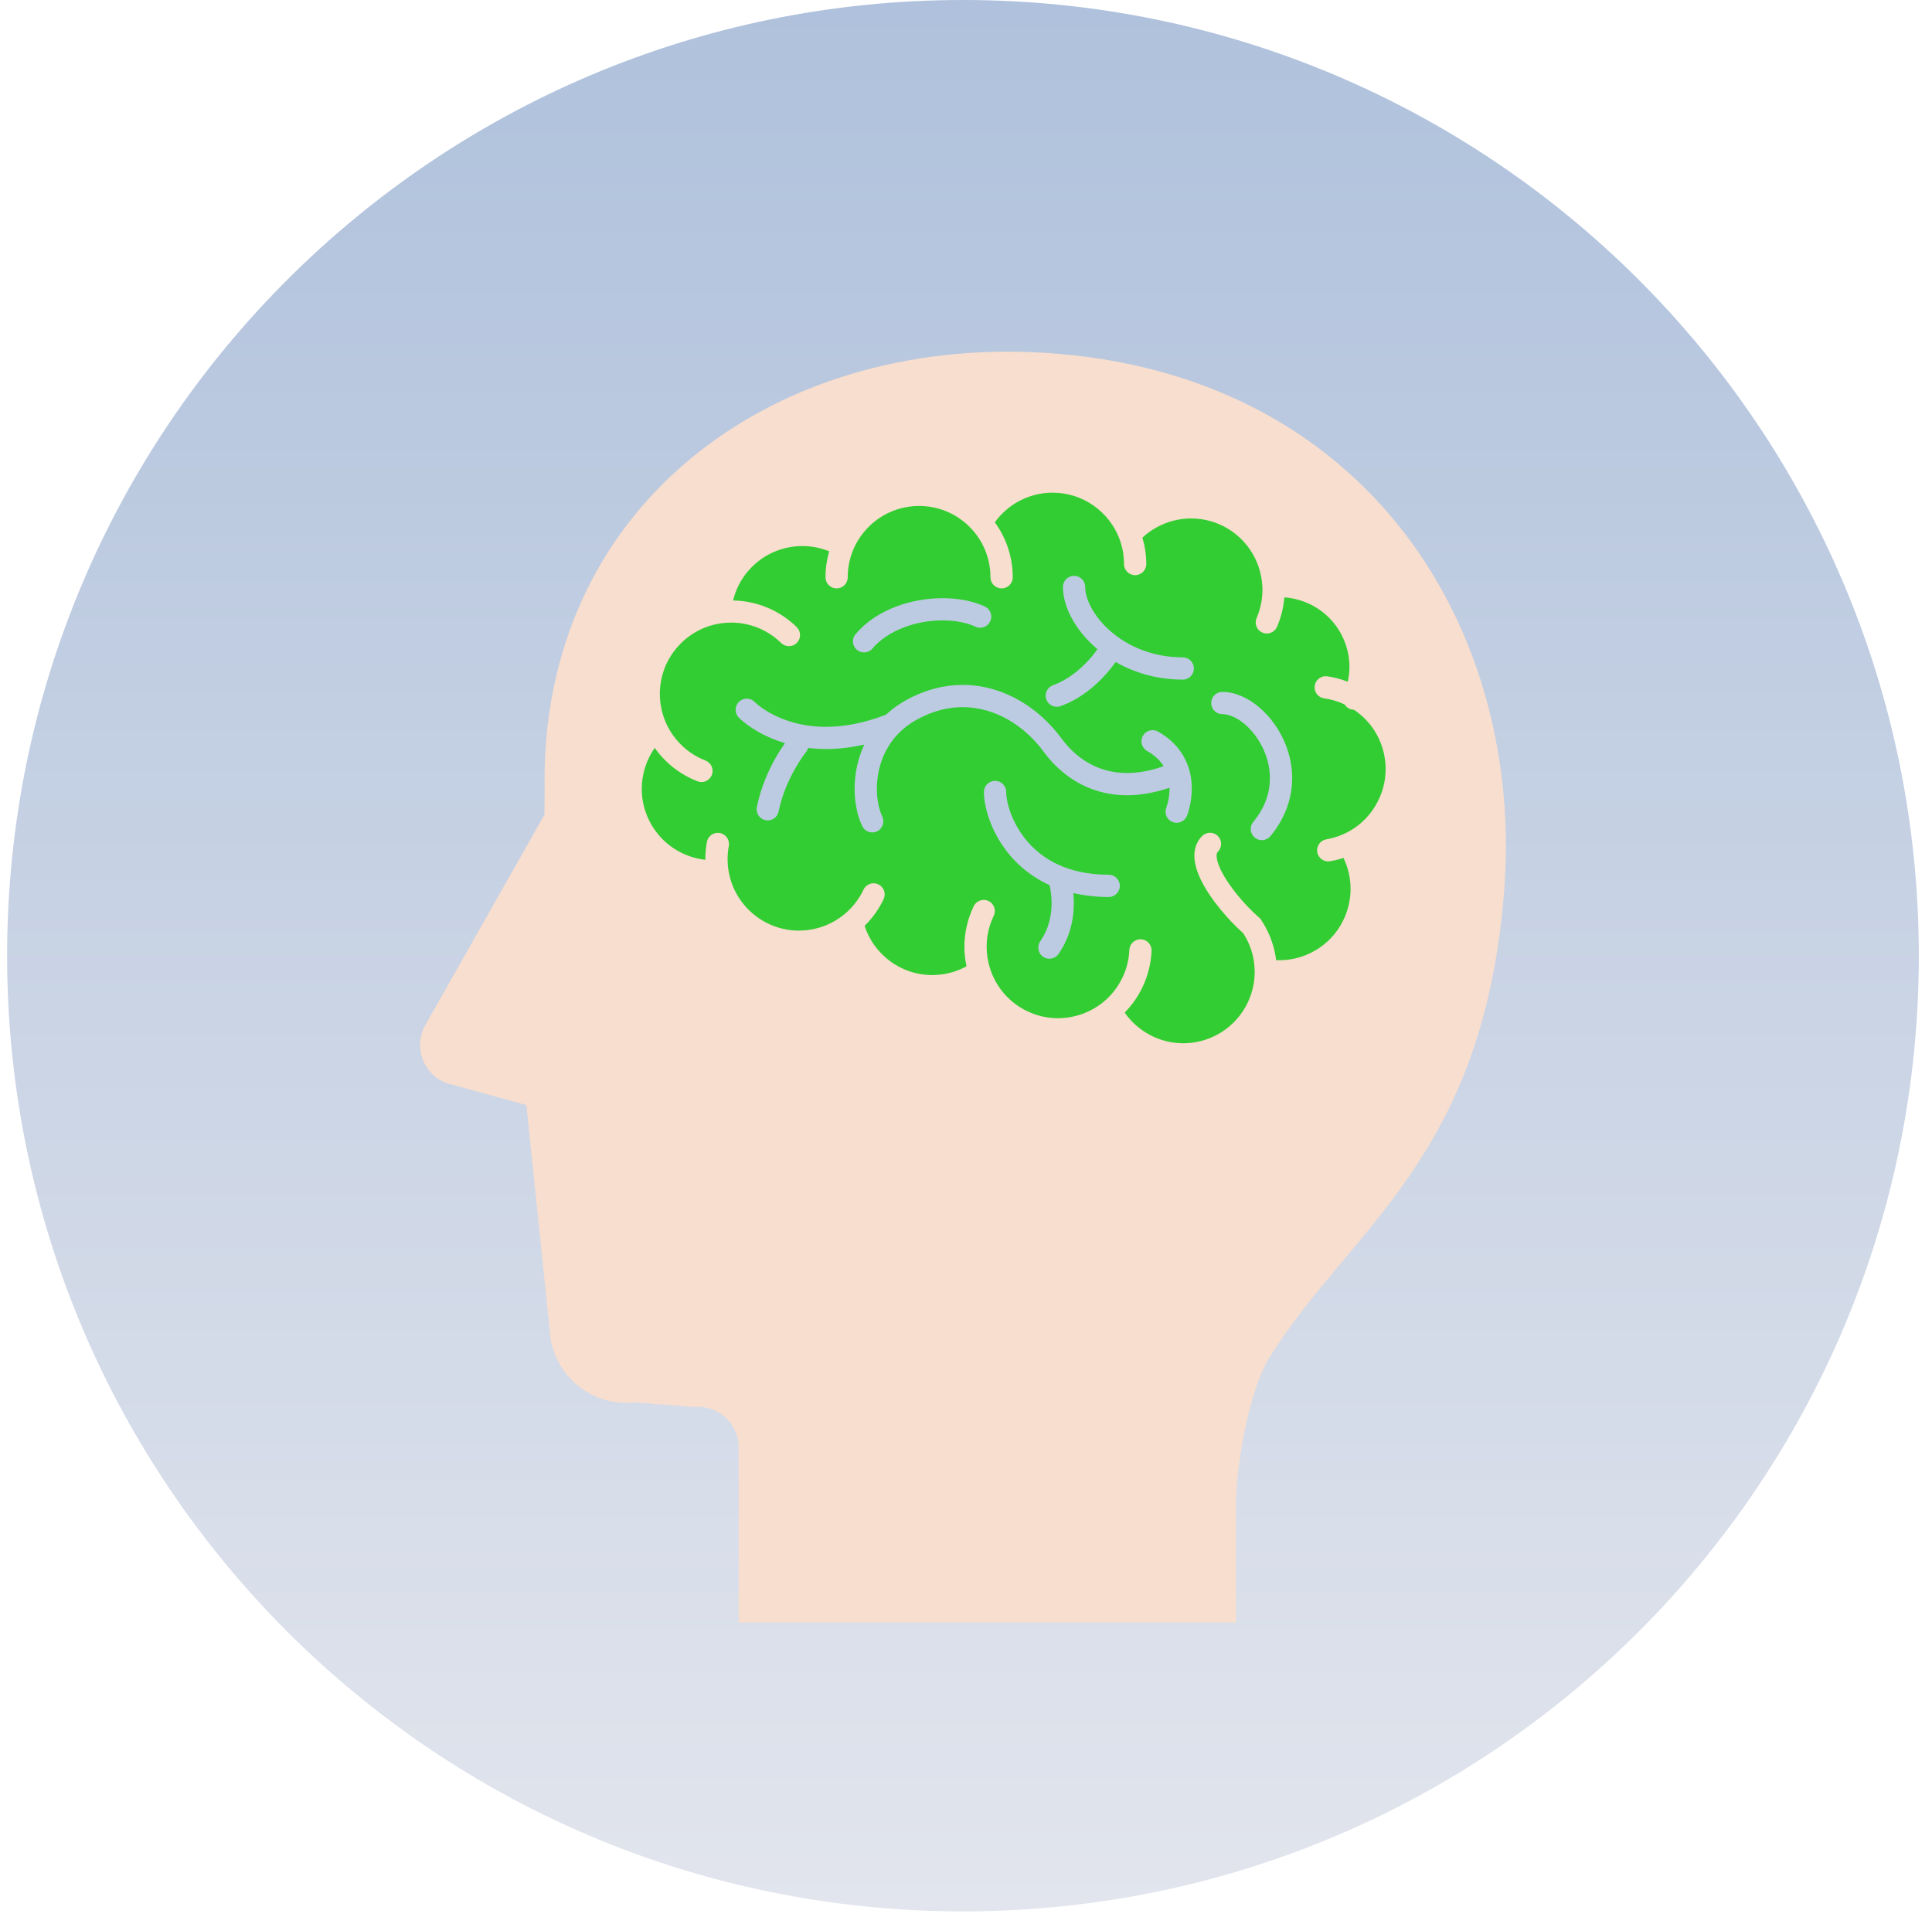
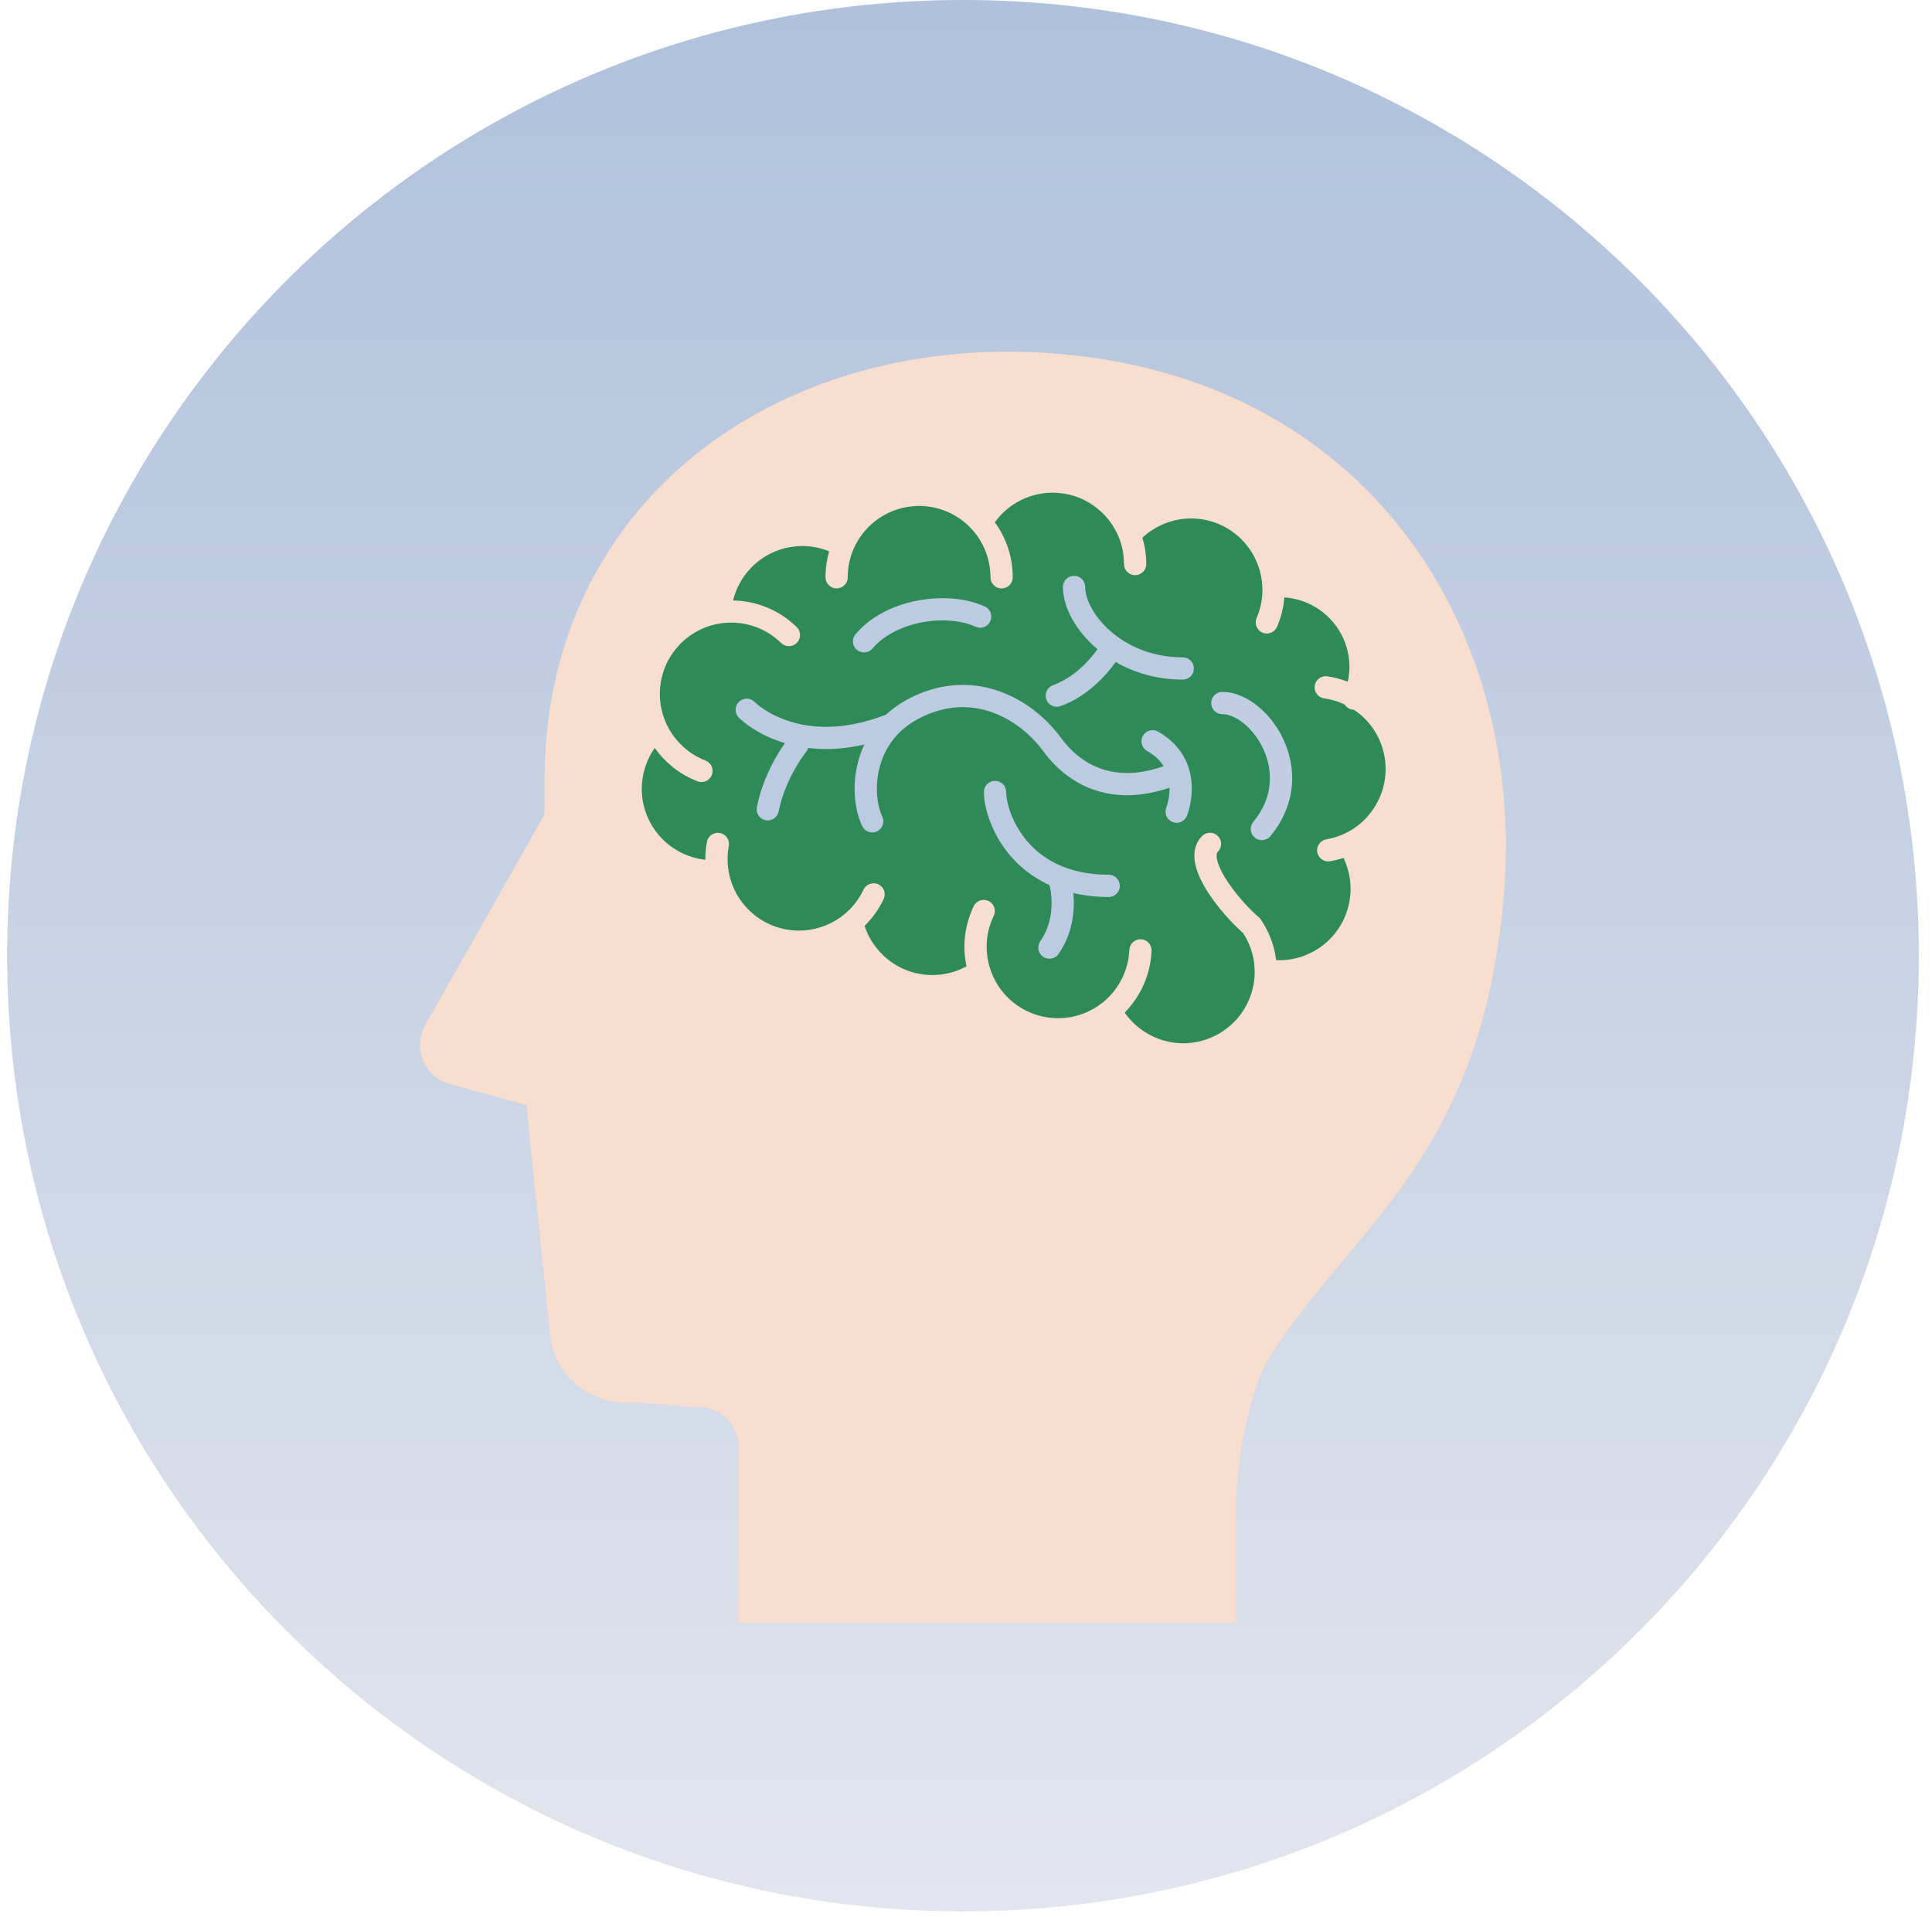
<svg xmlns="http://www.w3.org/2000/svg" width="127" height="126" viewBox="0 0 127 126" fill="none">
  <circle cx="63.301" cy="62.833" r="62.833" fill="url(#paint0_linear_4741_2343)" />
-   <circle cx="66.319" cy="54.791" r="26.641" fill="#32cd32" />
+   <circle cx="66.319" cy="54.791" r="26.641" fill="#2E8B57" />
  <path d="M72.88 57.51C71.515 57.51 70.427 57.247 69.554 56.842C68.246 56.236 67.399 55.303 66.866 54.372C66.6 53.909 66.416 53.448 66.301 53.043C66.185 52.639 66.14 52.283 66.141 52.071C66.141 51.665 65.814 51.338 65.409 51.338C65.005 51.338 64.678 51.665 64.678 52.071C64.678 52.334 64.71 52.624 64.775 52.943C64.887 53.503 65.097 54.148 65.442 54.815C65.956 55.809 66.775 56.855 67.999 57.647C68.306 57.85 68.635 58.031 68.992 58.192C69.049 58.435 69.128 58.861 69.127 59.378C69.127 59.752 69.085 60.168 68.972 60.597C68.859 61.025 68.676 61.46 68.38 61.885C68.153 62.219 68.234 62.673 68.567 62.903C68.898 63.132 69.353 63.051 69.583 62.718C69.983 62.142 70.237 61.542 70.387 60.971C70.536 60.399 70.588 59.854 70.588 59.378C70.588 59.14 70.575 58.916 70.556 58.715C71.26 58.877 72.03 58.974 72.88 58.974C73.284 58.974 73.612 58.646 73.612 58.242C73.612 57.838 73.284 57.51 72.88 57.51Z" fill="#BCCBE1" />
  <path d="M76.123 48.098C75.771 47.902 75.327 48.023 75.127 48.376C74.928 48.726 75.053 49.172 75.405 49.372C75.944 49.681 76.272 50.022 76.492 50.375C75.59 50.691 74.793 50.823 74.085 50.823C73.053 50.822 72.209 50.549 71.494 50.13C70.784 49.713 70.211 49.14 69.775 48.548C69.057 47.568 68.124 46.697 67.023 46.06C65.922 45.427 64.651 45.029 63.284 45.029C62.088 45.029 60.828 45.338 59.577 46.024C59.067 46.303 58.622 46.631 58.237 46.989C56.716 47.575 55.407 47.787 54.297 47.787C52.717 47.784 51.538 47.362 50.749 46.946C50.356 46.737 50.062 46.53 49.871 46.38C49.776 46.303 49.705 46.244 49.662 46.204L49.619 46.162L49.611 46.154C49.33 45.867 48.87 45.859 48.578 46.138C48.288 46.419 48.28 46.88 48.56 47.172C48.602 47.214 49.103 47.726 50.066 48.238C50.487 48.461 51.003 48.679 51.599 48.858C51.441 49.081 51.224 49.408 50.988 49.822C50.536 50.62 50.016 51.743 49.753 53.062C49.671 53.461 49.929 53.845 50.325 53.924C50.721 54.005 51.105 53.745 51.184 53.349C51.406 52.237 51.862 51.246 52.261 50.544C52.461 50.189 52.644 49.912 52.777 49.721C52.844 49.628 52.897 49.555 52.933 49.509C52.951 49.486 52.964 49.47 52.972 49.459L52.983 49.449L52.984 49.446C53.05 49.364 53.094 49.271 53.12 49.172C53.491 49.22 53.882 49.247 54.297 49.247C55.065 49.247 55.908 49.156 56.815 48.951C56.363 49.919 56.179 50.931 56.178 51.857C56.18 52.788 56.358 53.637 56.676 54.311C56.849 54.675 57.285 54.832 57.649 54.659C58.013 54.485 58.17 54.05 57.996 53.685C57.794 53.264 57.638 52.595 57.641 51.857C57.639 51.059 57.814 50.184 58.226 49.383C58.641 48.583 59.282 47.854 60.28 47.306C61.331 46.729 62.338 46.492 63.284 46.49C64.365 46.492 65.382 46.804 66.292 47.327C67.2 47.85 67.992 48.588 68.596 49.411C69.127 50.137 69.839 50.851 70.753 51.391C71.666 51.931 72.788 52.286 74.085 52.284C74.943 52.284 75.874 52.131 76.879 51.79L76.88 51.841C76.88 52.199 76.824 52.525 76.768 52.756C76.742 52.869 76.713 52.962 76.693 53.019C76.684 53.049 76.677 53.071 76.672 53.084L76.668 53.095V53.096C76.52 53.47 76.7 53.893 77.075 54.044C77.45 54.193 77.876 54.01 78.026 53.637C78.046 53.585 78.338 52.853 78.342 51.841C78.342 51.261 78.241 50.579 77.901 49.907C77.566 49.231 76.987 48.585 76.123 48.098Z" fill="#BCCBE1" />
  <path d="M57.354 42.635C57.858 42.041 58.573 41.574 59.388 41.261C60.203 40.944 61.11 40.787 61.961 40.787C62.788 40.787 63.56 40.939 64.124 41.203C64.493 41.373 64.927 41.212 65.094 40.846C65.263 40.48 65.104 40.044 64.739 39.877C63.922 39.499 62.961 39.33 61.961 39.328C60.933 39.328 59.862 39.512 58.861 39.896C57.865 40.28 56.939 40.867 56.241 41.692C55.978 41.999 56.017 42.46 56.324 42.72C56.633 42.983 57.096 42.943 57.354 42.635Z" fill="#BCCBE1" />
  <path d="M68.652 23.196C50.632 22.087 35.457 33.423 35.801 51.893L35.788 53.565L27.959 67.39C27.537 68.135 27.499 69.039 27.857 69.817C28.214 70.596 28.922 71.156 29.763 71.322L34.601 72.656L36.12 87.316C36.161 88.729 36.789 90.061 37.855 90.988C38.921 91.917 40.328 92.356 41.732 92.199L45.595 92.507C46.349 92.423 47.104 92.664 47.669 93.171C48.234 93.676 48.558 94.399 48.558 95.158V106.678H81.247C81.247 106.678 81.247 101.092 81.247 98.864C81.247 96.634 82.017 91.539 83.475 89.205C88.775 80.732 97.401 76.224 98.856 58.848C100.313 41.47 89.941 24.507 68.652 23.196ZM90.4 52.994C89.667 54.205 88.482 54.959 87.188 55.182C86.791 55.252 86.522 55.628 86.589 56.027C86.66 56.424 87.038 56.694 87.435 56.623C87.732 56.572 88.024 56.498 88.313 56.405C88.624 57.051 88.78 57.745 88.78 58.436C88.78 59.174 88.604 59.907 88.267 60.57C87.932 61.232 87.435 61.822 86.783 62.281C85.962 62.856 85.029 63.13 84.103 63.132C84.029 63.132 83.957 63.124 83.884 63.122C83.868 63 83.853 62.879 83.832 62.76V62.758C83.672 61.911 83.341 61.136 82.888 60.462L82.833 60.38L82.758 60.315C82.205 59.84 81.471 59.062 80.904 58.268C80.618 57.872 80.376 57.471 80.212 57.114C80.046 56.755 79.97 56.444 79.973 56.26C79.973 56.178 79.985 56.121 80.001 56.084C80.014 56.048 80.028 56.026 80.056 55.997C80.341 55.713 80.341 55.249 80.056 54.962C79.77 54.678 79.308 54.678 79.024 54.962C78.844 55.139 78.709 55.353 78.628 55.581C78.543 55.803 78.512 56.035 78.512 56.26C78.515 56.766 78.668 57.246 78.882 57.722C79.209 58.432 79.695 59.137 80.222 59.781C80.718 60.385 81.243 60.929 81.715 61.345C82.041 61.843 82.279 62.407 82.396 63.028C82.444 63.29 82.469 63.55 82.475 63.799V63.804C82.475 63.836 82.476 63.869 82.476 63.903C82.476 65.007 82.083 66.053 81.407 66.876C80.731 67.697 79.779 68.294 78.65 68.507C78.356 68.563 78.064 68.59 77.776 68.59C76.226 68.591 74.792 67.811 73.93 66.573C74.395 66.102 74.791 65.551 75.091 64.924V64.925C75.466 64.15 75.663 63.329 75.698 62.515C75.716 62.113 75.404 61.772 75.002 61.754C74.596 61.736 74.256 62.05 74.238 62.452C74.212 63.072 74.062 63.694 73.776 64.287L73.775 64.29C73.467 64.925 73.04 65.457 72.53 65.877L72.528 65.878C71.687 66.564 70.628 66.943 69.545 66.943C68.863 66.943 68.17 66.794 67.512 66.475C66.295 65.89 65.449 64.847 65.075 63.654H65.073C64.931 63.201 64.857 62.725 64.857 62.247C64.857 61.564 65.006 60.871 65.324 60.212C65.5 59.848 65.346 59.411 64.982 59.237C64.62 59.062 64.183 59.213 64.007 59.577C63.594 60.436 63.394 61.35 63.394 62.247C63.394 62.682 63.445 63.112 63.534 63.532C62.963 63.843 62.32 64.043 61.625 64.093H61.623C61.509 64.101 61.398 64.106 61.285 64.106C60.187 64.106 59.171 63.725 58.365 63.079C57.661 62.515 57.121 61.757 56.834 60.873C57.347 60.368 57.773 59.773 58.086 59.114C58.258 58.748 58.102 58.314 57.737 58.142C57.373 57.969 56.934 58.124 56.764 58.491C56.475 59.103 56.054 59.647 55.54 60.08C54.807 60.699 53.883 61.096 52.855 61.17H52.854C52.739 61.178 52.628 61.184 52.517 61.184C50.197 61.184 48.216 59.469 47.88 57.177L47.879 57.17V57.166C47.86 57.056 47.848 56.942 47.84 56.824C47.832 56.712 47.828 56.597 47.828 56.484C47.828 56.19 47.856 55.899 47.908 55.618C47.98 55.221 47.718 54.84 47.321 54.766C46.926 54.695 46.543 54.954 46.468 55.351C46.402 55.719 46.366 56.097 46.366 56.484L46.367 56.528C45.71 56.454 45.072 56.244 44.502 55.909C43.779 55.488 43.166 54.87 42.742 54.078C42.364 53.371 42.186 52.618 42.186 51.871C42.186 50.907 42.485 49.961 43.037 49.17C43.25 49.471 43.491 49.754 43.76 50.02C44.378 50.626 45.092 51.074 45.848 51.366C46.225 51.514 46.647 51.326 46.793 50.948C46.941 50.572 46.751 50.149 46.377 50.003C45.798 49.78 45.256 49.439 44.786 48.977V48.976C44.37 48.57 44.048 48.108 43.818 47.613C43.523 46.985 43.375 46.302 43.375 45.624C43.376 44.434 43.819 43.256 44.713 42.343C45.474 41.567 46.433 41.113 47.428 40.975H47.429H47.431C47.644 40.948 47.856 40.934 48.068 40.934C49.255 40.935 50.434 41.382 51.35 42.275C51.639 42.555 52.1 42.553 52.384 42.263C52.666 41.975 52.66 41.514 52.373 41.23C51.208 40.089 49.699 39.505 48.189 39.478C48.359 38.779 48.687 38.128 49.146 37.58C49.783 36.821 50.655 36.259 51.696 36.019C52.051 35.94 52.4 35.9 52.747 35.9C53.359 35.9 53.956 36.023 54.506 36.246C54.35 36.791 54.264 37.363 54.264 37.956C54.264 38.359 54.591 38.685 54.995 38.685C55.398 38.685 55.725 38.359 55.725 37.956C55.725 37.317 55.855 36.707 56.083 36.152C56.436 35.304 57.034 34.582 57.784 34.072C58.537 33.561 59.438 33.265 60.416 33.265C61.826 33.265 63.084 33.881 63.946 34.865C64.672 35.69 65.108 36.77 65.108 37.956C65.108 38.359 65.437 38.685 65.84 38.685C66.244 38.685 66.573 38.359 66.573 37.956C66.573 36.606 66.135 35.353 65.395 34.34C65.774 33.816 66.256 33.371 66.814 33.041C67.512 32.63 68.325 32.392 69.196 32.392C70.2 32.392 71.122 32.705 71.883 33.239C72.647 33.773 73.243 34.531 73.58 35.41H73.579C73.778 35.932 73.886 36.493 73.886 37.085C73.886 37.488 74.215 37.815 74.618 37.815C75.021 37.815 75.351 37.488 75.351 37.085C75.351 36.481 75.258 35.9 75.096 35.348C75.963 34.543 77.111 34.086 78.296 34.086C78.915 34.086 79.543 34.209 80.15 34.468C80.996 34.834 81.675 35.413 82.159 36.119C82.644 36.826 82.928 37.656 82.978 38.515C82.984 38.603 82.988 38.691 82.988 38.779C82.985 39.4 82.863 40.025 82.603 40.633C82.443 41.004 82.615 41.433 82.985 41.592C83.357 41.751 83.785 41.581 83.946 41.21C84.217 40.579 84.373 39.928 84.425 39.275C85.142 39.326 85.84 39.543 86.458 39.908C87.162 40.324 87.765 40.934 88.176 41.715C88.536 42.398 88.705 43.124 88.706 43.844C88.706 44.173 88.666 44.499 88.595 44.819C88.157 44.647 87.701 44.531 87.246 44.464C86.849 44.409 86.477 44.688 86.423 45.088C86.365 45.489 86.644 45.858 87.042 45.913C87.502 45.978 87.955 46.11 88.387 46.314C88.462 46.439 88.578 46.542 88.722 46.605C88.811 46.644 88.906 46.663 88.999 46.663C89.269 46.843 89.514 47.046 89.734 47.267L89.735 47.269C90.613 48.153 91.084 49.347 91.084 50.567C91.084 51.395 90.865 52.233 90.4 52.994Z" fill="#F7DECE" />
  <path d="M82.806 46.531C82.444 46.218 82.054 45.961 81.642 45.782C81.229 45.599 80.794 45.49 80.349 45.49C79.945 45.49 79.619 45.818 79.619 46.222C79.619 46.626 79.945 46.952 80.349 46.952C80.618 46.952 80.956 47.045 81.316 47.252C81.852 47.559 82.409 48.112 82.811 48.802C83.22 49.493 83.48 50.313 83.477 51.163C83.475 52.096 83.181 53.071 82.383 54.039C82.128 54.349 82.171 54.811 82.482 55.067C82.794 55.326 83.256 55.28 83.512 54.972C84.515 53.759 84.943 52.417 84.942 51.163C84.942 50.401 84.786 49.67 84.531 49.005C84.144 48.007 83.53 47.156 82.806 46.531Z" fill="#C0CDE2" />
  <path d="M77.75 43.218C75.741 43.218 74.128 42.477 73.011 41.509C72.453 41.026 72.026 40.486 71.746 39.968C71.461 39.451 71.332 38.959 71.335 38.59C71.335 38.187 71.007 37.859 70.605 37.859C70.2 37.859 69.873 38.187 69.873 38.59C69.876 39.276 70.09 39.982 70.461 40.666C70.852 41.38 71.421 42.074 72.142 42.684C71.997 42.885 71.797 43.148 71.539 43.426C70.983 44.034 70.18 44.707 69.22 45.049C68.843 45.183 68.643 45.601 68.779 45.982C68.914 46.363 69.331 46.559 69.713 46.425C71.014 45.958 71.986 45.105 72.648 44.379C72.942 44.057 73.17 43.76 73.34 43.524C74.549 44.221 76.043 44.681 77.75 44.681C78.154 44.681 78.48 44.354 78.48 43.951C78.48 43.547 78.154 43.218 77.75 43.218Z" fill="#BCCBE1" />
  <defs>
    <linearGradient id="paint0_linear_4741_2343" x1="63.301" y1="0" x2="63.301" y2="125.665" gradientUnits="userSpaceOnUse">
      <stop stop-color="#AFC1DC" />
      <stop offset="1" stop-color="#E2E5ED" />
    </linearGradient>
  </defs>
</svg>
